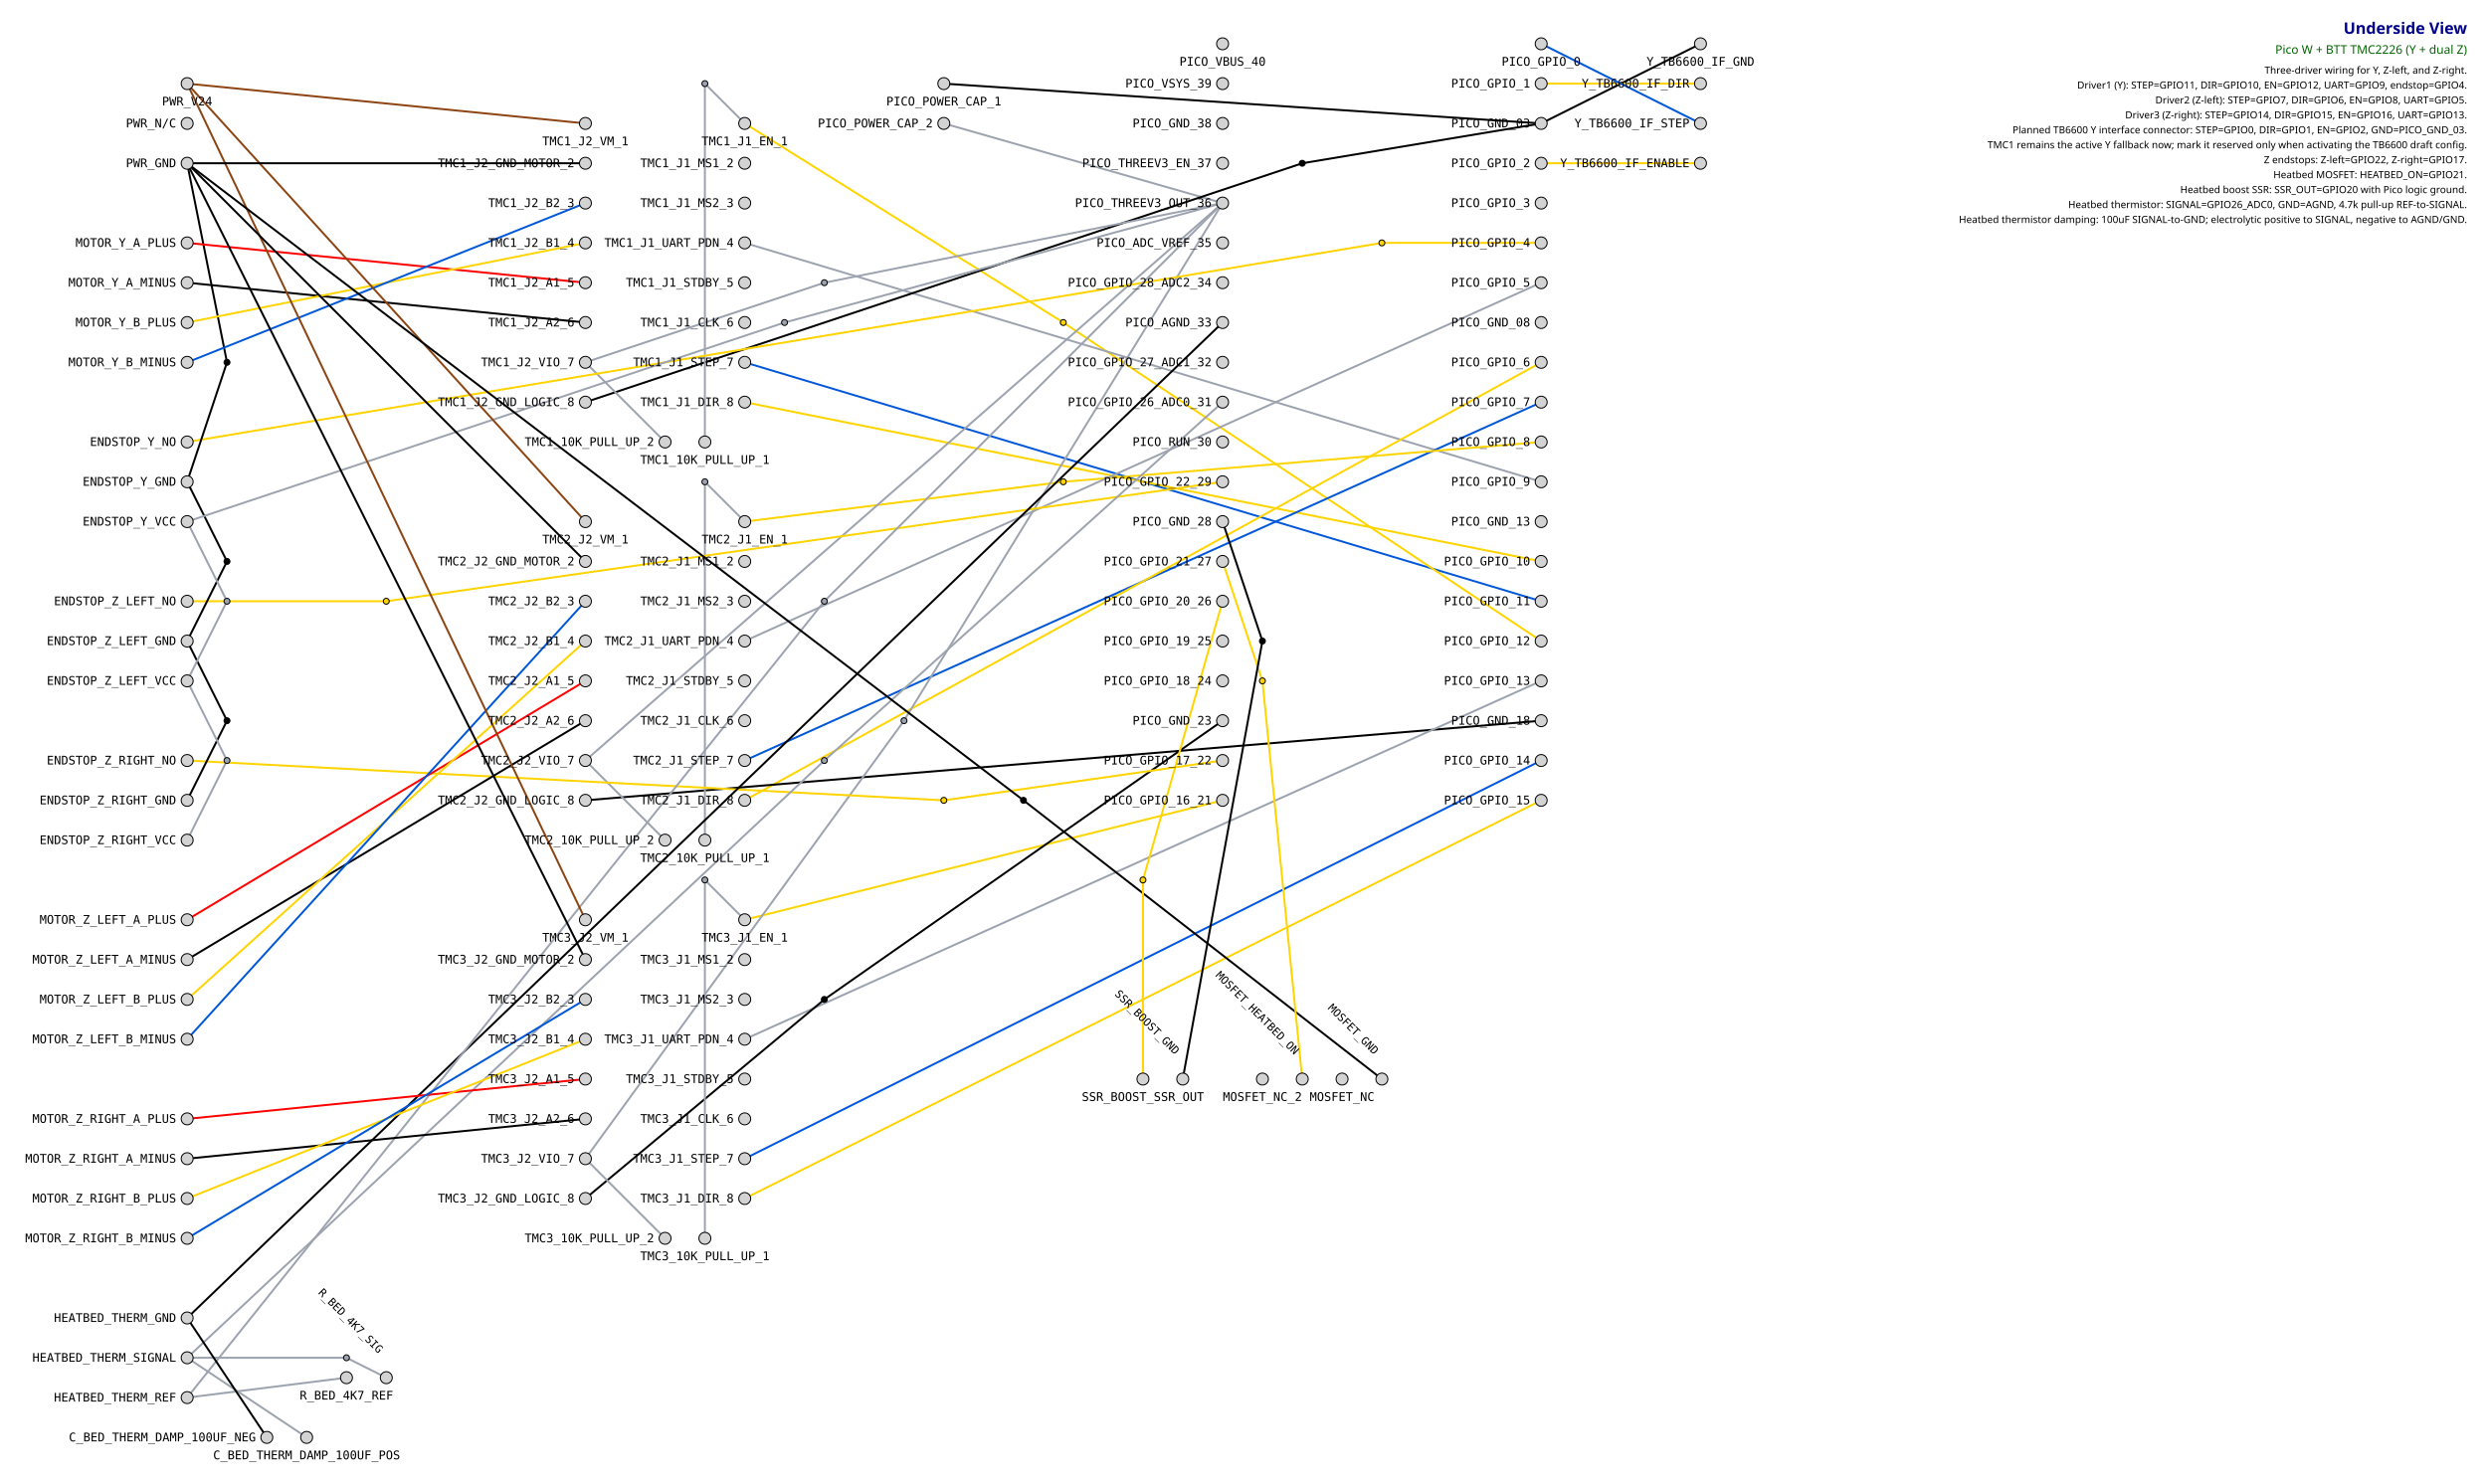
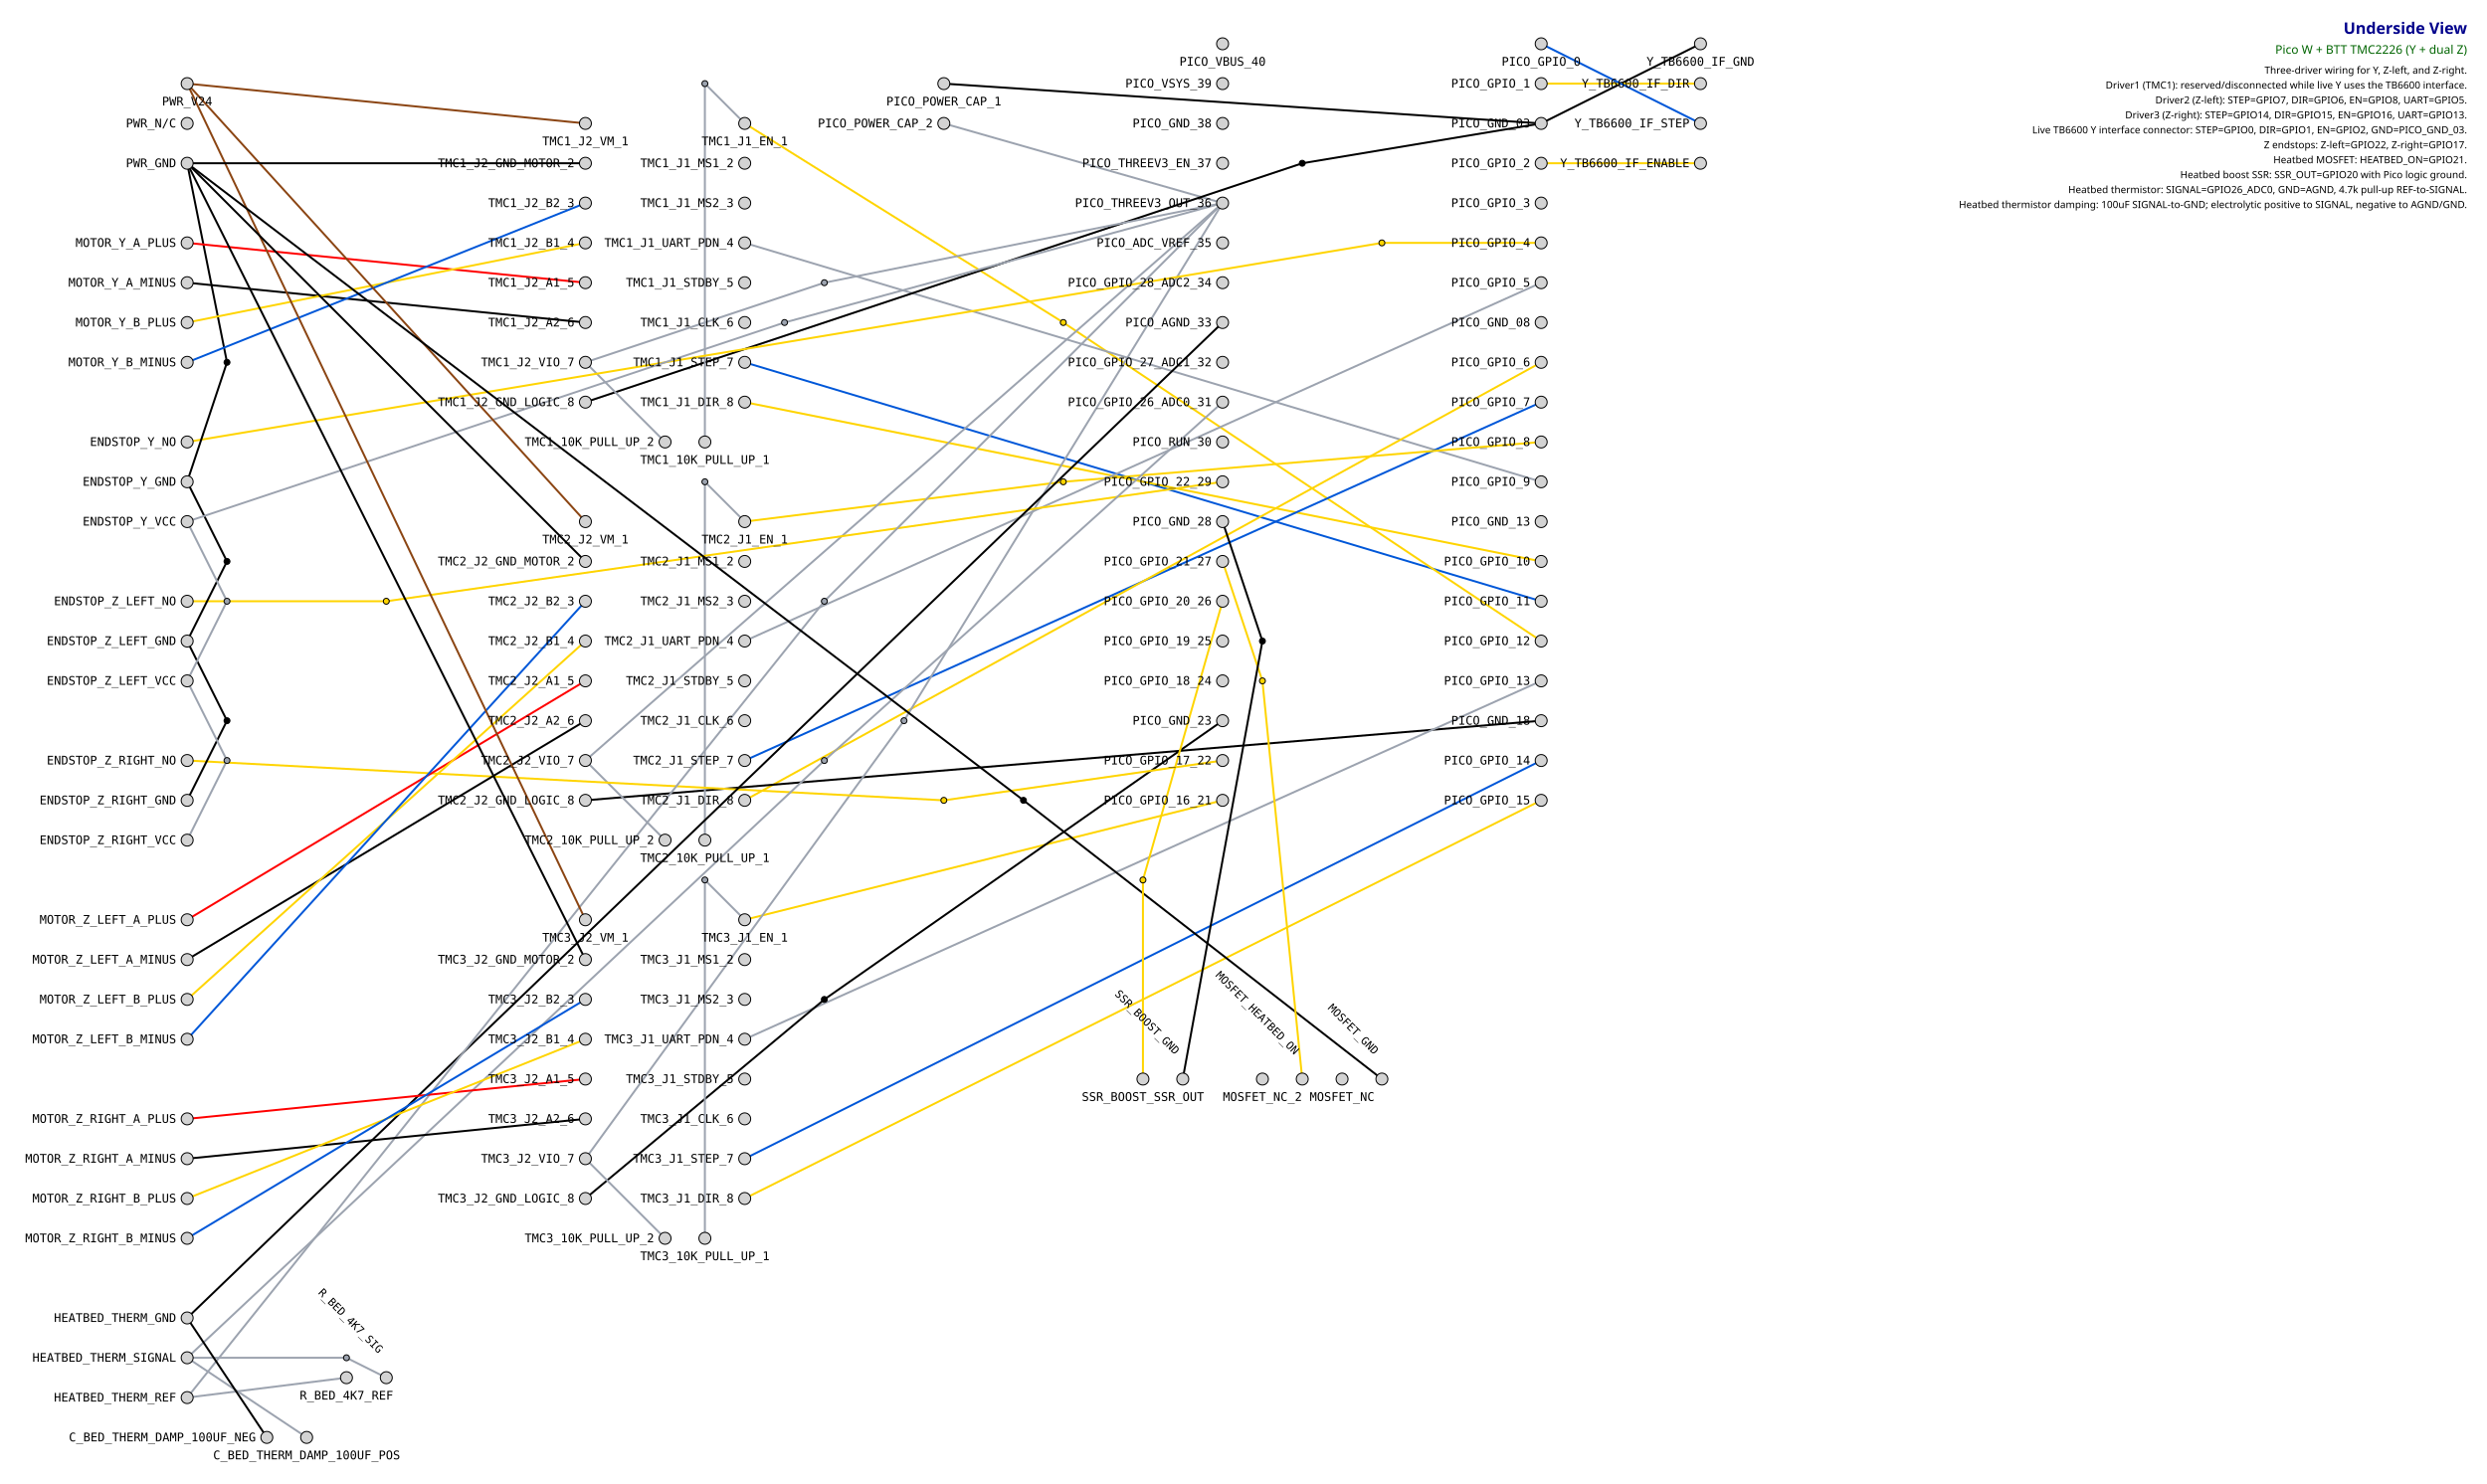
<svg xmlns="http://www.w3.org/2000/svg" viewBox="-128 -4 2498 1490" width="100%" height="100%">
  <line x1="1420" y1="120" x2="820" y2="80" stroke="#000000" stroke-width="2" />
  <line x1="820" y1="120" x2="1100" y2="200" stroke="#9ca3af" stroke-width="2" />
  <line x1="1420" y1="120" x2="1580" y2="40" stroke="#000000" stroke-width="2" />
  <line x1="1420" y1="80" x2="1580" y2="80" stroke="#ffd400" stroke-width="2" />
  <line x1="1420" y1="40" x2="1580" y2="120" stroke="#0057d8" stroke-width="2" />
  <line x1="1420" y1="160" x2="1580" y2="160" stroke="#ffd400" stroke-width="2" />
  <line x1="1420" y1="600" x2="620" y2="360" stroke="#0057d8" stroke-width="2" />
  <line x1="1420" y1="560" x2="620" y2="400" stroke="#ffd400" stroke-width="2" />
  <line x1="1420" y1="640" x2="940" y2="320" stroke="#ffd400" stroke-width="2" />
  <line x1="940" y1="320" x2="620" y2="120" stroke="#ffd400" stroke-width="2" />
  <circle cx="940" cy="320" r="3" fill="#ffd400" stroke="black" stroke-width="1" />
  <line x1="1420" y1="480" x2="620" y2="240" stroke="#9ca3af" stroke-width="2" />
  <line x1="1420" y1="120" x2="1180" y2="160" stroke="#000000" stroke-width="2" />
  <line x1="1180" y1="160" x2="460" y2="400" stroke="#000000" stroke-width="2" />
  <circle cx="1180" cy="160" r="3" fill="#000000" stroke="black" stroke-width="1" />
  <line x1="1100" y1="200" x2="700" y2="280" stroke="#9ca3af" stroke-width="2" />
  <line x1="700" y1="280" x2="460" y2="360" stroke="#9ca3af" stroke-width="2" />
  <circle cx="700" cy="280" r="3" fill="#9ca3af" stroke="black" stroke-width="1" />
  <line x1="460" y1="360" x2="540" y2="440" stroke="#9ca3af" stroke-width="2" />
  <line x1="580" y1="440" x2="580" y2="80" stroke="#9ca3af" stroke-width="2" />
  <line x1="580" y1="80" x2="620" y2="120" stroke="#9ca3af" stroke-width="2" />
  <circle cx="580" cy="80" r="3" fill="#9ca3af" stroke="black" stroke-width="1" />
  <line x1="1420" y1="400" x2="620" y2="760" stroke="#0057d8" stroke-width="2" />
  <line x1="1420" y1="360" x2="620" y2="800" stroke="#ffd400" stroke-width="2" />
  <line x1="1420" y1="440" x2="940" y2="480" stroke="#ffd400" stroke-width="2" />
  <line x1="940" y1="480" x2="620" y2="520" stroke="#ffd400" stroke-width="2" />
  <circle cx="940" cy="480" r="3" fill="#ffd400" stroke="black" stroke-width="1" />
  <line x1="1420" y1="280" x2="620" y2="640" stroke="#9ca3af" stroke-width="2" />
  <line x1="1420" y1="720" x2="460" y2="800" stroke="#000000" stroke-width="2" />
  <line x1="1100" y1="200" x2="460" y2="760" stroke="#9ca3af" stroke-width="2" />
  <line x1="460" y1="760" x2="540" y2="840" stroke="#9ca3af" stroke-width="2" />
  <line x1="580" y1="840" x2="580" y2="480" stroke="#9ca3af" stroke-width="2" />
  <line x1="580" y1="480" x2="620" y2="520" stroke="#9ca3af" stroke-width="2" />
  <circle cx="580" cy="480" r="3" fill="#9ca3af" stroke="black" stroke-width="1" />
  <line x1="1420" y1="760" x2="620" y2="1160" stroke="#0057d8" stroke-width="2" />
  <line x1="1420" y1="800" x2="620" y2="1200" stroke="#ffd400" stroke-width="2" />
  <line x1="1100" y1="800" x2="620" y2="920" stroke="#ffd400" stroke-width="2" />
  <line x1="1420" y1="680" x2="620" y2="1040" stroke="#9ca3af" stroke-width="2" />
  <line x1="1100" y1="720" x2="700" y2="1000" stroke="#000000" stroke-width="2" />
  <line x1="700" y1="1000" x2="460" y2="1200" stroke="#000000" stroke-width="2" />
  <circle cx="700" cy="1000" r="3" fill="#000000" stroke="black" stroke-width="1" />
  <line x1="1100" y1="200" x2="780" y2="720" stroke="#9ca3af" stroke-width="2" />
  <line x1="780" y1="720" x2="460" y2="1160" stroke="#9ca3af" stroke-width="2" />
  <circle cx="780" cy="720" r="3" fill="#9ca3af" stroke="black" stroke-width="1" />
  <line x1="460" y1="1160" x2="540" y2="1240" stroke="#9ca3af" stroke-width="2" />
  <line x1="580" y1="1240" x2="580" y2="880" stroke="#9ca3af" stroke-width="2" />
  <line x1="580" y1="880" x2="620" y2="920" stroke="#9ca3af" stroke-width="2" />
  <circle cx="580" cy="880" r="3" fill="#9ca3af" stroke="black" stroke-width="1" />
  <line x1="1420" y1="240" x2="1260" y2="240" stroke="#ffd400" stroke-width="2" />
  <line x1="1260" y1="240" x2="60" y2="440" stroke="#ffd400" stroke-width="2" />
  <circle cx="1260" cy="240" r="3" fill="#ffd400" stroke="black" stroke-width="1" />
  <line x1="1100" y1="480" x2="260" y2="600" stroke="#ffd400" stroke-width="2" />
  <line x1="260" y1="600" x2="60" y2="600" stroke="#ffd400" stroke-width="2" />
  <circle cx="260" cy="600" r="3" fill="#ffd400" stroke="black" stroke-width="1" />
  <line x1="1100" y1="760" x2="820" y2="800" stroke="#ffd400" stroke-width="2" />
  <line x1="820" y1="800" x2="60" y2="760" stroke="#ffd400" stroke-width="2" />
  <circle cx="820" cy="800" r="3" fill="#ffd400" stroke="black" stroke-width="1" />
  <line x1="60" y1="160" x2="100" y2="360" stroke="#000000" stroke-width="2" />
  <line x1="100" y1="360" x2="60" y2="480" stroke="#000000" stroke-width="2" />
  <circle cx="100" cy="360" r="3" fill="#000000" stroke="black" stroke-width="1" />
  <line x1="60" y1="480" x2="100" y2="560" stroke="#000000" stroke-width="2" />
  <line x1="100" y1="560" x2="60" y2="640" stroke="#000000" stroke-width="2" />
  <circle cx="100" cy="560" r="3" fill="#000000" stroke="black" stroke-width="1" />
  <line x1="60" y1="640" x2="100" y2="720" stroke="#000000" stroke-width="2" />
  <line x1="100" y1="720" x2="60" y2="800" stroke="#000000" stroke-width="2" />
  <circle cx="100" cy="720" r="3" fill="#000000" stroke="black" stroke-width="1" />
  <line x1="60" y1="520" x2="660" y2="320" stroke="#9ca3af" stroke-width="2" />
  <line x1="660" y1="320" x2="1100" y2="200" stroke="#9ca3af" stroke-width="2" />
  <circle cx="660" cy="320" r="3" fill="#9ca3af" stroke="black" stroke-width="1" />
  <line x1="60" y1="680" x2="100" y2="600" stroke="#9ca3af" stroke-width="2" />
  <line x1="100" y1="600" x2="60" y2="520" stroke="#9ca3af" stroke-width="2" />
  <circle cx="100" cy="600" r="3" fill="#9ca3af" stroke="black" stroke-width="1" />
  <line x1="60" y1="840" x2="100" y2="760" stroke="#9ca3af" stroke-width="2" />
  <line x1="100" y1="760" x2="60" y2="680" stroke="#9ca3af" stroke-width="2" />
  <circle cx="100" cy="760" r="3" fill="#9ca3af" stroke="black" stroke-width="1" />
  <line x1="1100" y1="320" x2="60" y2="1320" stroke="#000000" stroke-width="2" />
  <line x1="1100" y1="400" x2="700" y2="760" stroke="#9ca3af" stroke-width="2" />
  <line x1="700" y1="760" x2="60" y2="1360" stroke="#9ca3af" stroke-width="2" />
  <circle cx="700" cy="760" r="3" fill="#9ca3af" stroke="black" stroke-width="1" />
  <line x1="1100" y1="200" x2="700" y2="600" stroke="#9ca3af" stroke-width="2" />
  <line x1="700" y1="600" x2="60" y2="1400" stroke="#9ca3af" stroke-width="2" />
  <circle cx="700" cy="600" r="3" fill="#9ca3af" stroke="black" stroke-width="1" />
  <line x1="60" y1="1400" x2="220" y2="1380" stroke="#9ca3af" stroke-width="2" />
  <line x1="260" y1="1380" x2="220" y2="1360" stroke="#9ca3af" stroke-width="2" />
  <line x1="220" y1="1360" x2="60" y2="1360" stroke="#9ca3af" stroke-width="2" />
  <circle cx="220" cy="1360" r="3" fill="#9ca3af" stroke="black" stroke-width="1" />
  <line x1="180" y1="1440" x2="60" y2="1360" stroke="#9ca3af" stroke-width="2" />
  <line x1="140" y1="1440" x2="60" y2="1320" stroke="#000000" stroke-width="2" />
  <line x1="60" y1="240" x2="460" y2="280" stroke="#ff0000" stroke-width="2" />
  <line x1="60" y1="280" x2="460" y2="320" stroke="#000000" stroke-width="2" />
  <line x1="60" y1="320" x2="460" y2="240" stroke="#ffd400" stroke-width="2" />
  <line x1="60" y1="360" x2="460" y2="200" stroke="#0057d8" stroke-width="2" />
  <line x1="60" y1="920" x2="460" y2="680" stroke="#ff0000" stroke-width="2" />
  <line x1="60" y1="960" x2="460" y2="720" stroke="#000000" stroke-width="2" />
  <line x1="60" y1="1000" x2="460" y2="640" stroke="#ffd400" stroke-width="2" />
  <line x1="60" y1="1040" x2="460" y2="600" stroke="#0057d8" stroke-width="2" />
  <line x1="60" y1="1120" x2="460" y2="1080" stroke="#ff0000" stroke-width="2" />
  <line x1="60" y1="1160" x2="460" y2="1120" stroke="#000000" stroke-width="2" />
  <line x1="60" y1="1200" x2="460" y2="1040" stroke="#ffd400" stroke-width="2" />
  <line x1="60" y1="1240" x2="460" y2="1000" stroke="#0057d8" stroke-width="2" />
  <line x1="60" y1="80" x2="460" y2="120" stroke="#8b4513" stroke-width="2" />
  <line x1="60" y1="80" x2="460" y2="520" stroke="#8b4513" stroke-width="2" />
  <line x1="60" y1="80" x2="460" y2="920" stroke="#8b4513" stroke-width="2" />
  <line x1="60" y1="160" x2="460" y2="160" stroke="#000000" stroke-width="2" />
  <line x1="60" y1="160" x2="460" y2="560" stroke="#000000" stroke-width="2" />
  <line x1="60" y1="160" x2="460" y2="960" stroke="#000000" stroke-width="2" />
  <line x1="60" y1="160" x2="900" y2="800" stroke="#000000" stroke-width="2" />
  <line x1="900" y1="800" x2="1260" y2="1080" stroke="#000000" stroke-width="2" />
  <circle cx="900" cy="800" r="3" fill="#000000" stroke="black" stroke-width="1" />
  <line x1="1100" y1="560" x2="1140" y2="680" stroke="#ffd400" stroke-width="2" />
  <line x1="1140" y1="680" x2="1180" y2="1080" stroke="#ffd400" stroke-width="2" />
  <circle cx="1140" cy="680" r="3" fill="#ffd400" stroke="black" stroke-width="1" />
  <line x1="1100" y1="520" x2="1140" y2="640" stroke="#000000" stroke-width="2" />
  <line x1="1140" y1="640" x2="1060" y2="1080" stroke="#000000" stroke-width="2" />
  <circle cx="1140" cy="640" r="3" fill="#000000" stroke="black" stroke-width="1" />
  <line x1="1100" y1="600" x2="1020" y2="880" stroke="#ffd400" stroke-width="2" />
  <line x1="1020" y1="880" x2="1020" y2="1080" stroke="#ffd400" stroke-width="2" />
  <circle cx="1020" cy="880" r="3" fill="#ffd400" stroke="black" stroke-width="1" />
  <circle cx="1420" cy="40" r="6" fill="lightgray" stroke="black" />
  <text x="1420" y="62" font-size="12px" font-family="monospace" text-anchor="middle">PICO_GPIO_0</text>
  <circle cx="1420" cy="80" r="6" fill="lightgray" stroke="black" />
  <text x="1409" y="84" font-size="12px" font-family="monospace" text-anchor="end">PICO_GPIO_1</text>
  <circle cx="1420" cy="120" r="6" fill="lightgray" stroke="black" />
  <text x="1409" y="124" font-size="12px" font-family="monospace" text-anchor="end">PICO_GND_03</text>
  <circle cx="1420" cy="160" r="6" fill="lightgray" stroke="black" />
  <text x="1409" y="164" font-size="12px" font-family="monospace" text-anchor="end">PICO_GPIO_2</text>
  <circle cx="1420" cy="200" r="6" fill="lightgray" stroke="black" />
  <text x="1409" y="204" font-size="12px" font-family="monospace" text-anchor="end">PICO_GPIO_3</text>
  <circle cx="1420" cy="240" r="6" fill="lightgray" stroke="black" />
  <text x="1409" y="244" font-size="12px" font-family="monospace" text-anchor="end">PICO_GPIO_4</text>
  <circle cx="1420" cy="280" r="6" fill="lightgray" stroke="black" />
  <text x="1409" y="284" font-size="12px" font-family="monospace" text-anchor="end">PICO_GPIO_5</text>
  <circle cx="1420" cy="320" r="6" fill="lightgray" stroke="black" />
  <text x="1409" y="324" font-size="12px" font-family="monospace" text-anchor="end">PICO_GND_08</text>
  <circle cx="1420" cy="360" r="6" fill="lightgray" stroke="black" />
  <text x="1409" y="364" font-size="12px" font-family="monospace" text-anchor="end">PICO_GPIO_6</text>
  <circle cx="1420" cy="400" r="6" fill="lightgray" stroke="black" />
  <text x="1409" y="404" font-size="12px" font-family="monospace" text-anchor="end">PICO_GPIO_7</text>
  <circle cx="1420" cy="440" r="6" fill="lightgray" stroke="black" />
  <text x="1409" y="444" font-size="12px" font-family="monospace" text-anchor="end">PICO_GPIO_8</text>
  <circle cx="1420" cy="480" r="6" fill="lightgray" stroke="black" />
  <text x="1409" y="484" font-size="12px" font-family="monospace" text-anchor="end">PICO_GPIO_9</text>
  <circle cx="1420" cy="520" r="6" fill="lightgray" stroke="black" />
  <text x="1409" y="524" font-size="12px" font-family="monospace" text-anchor="end">PICO_GND_13</text>
  <circle cx="1420" cy="560" r="6" fill="lightgray" stroke="black" />
  <text x="1409" y="564" font-size="12px" font-family="monospace" text-anchor="end">PICO_GPIO_10</text>
  <circle cx="1420" cy="600" r="6" fill="lightgray" stroke="black" />
  <text x="1409" y="604" font-size="12px" font-family="monospace" text-anchor="end">PICO_GPIO_11</text>
  <circle cx="1420" cy="640" r="6" fill="lightgray" stroke="black" />
  <text x="1409" y="644" font-size="12px" font-family="monospace" text-anchor="end">PICO_GPIO_12</text>
  <circle cx="1420" cy="680" r="6" fill="lightgray" stroke="black" />
  <text x="1409" y="684" font-size="12px" font-family="monospace" text-anchor="end">PICO_GPIO_13</text>
  <circle cx="1420" cy="720" r="6" fill="lightgray" stroke="black" />
  <text x="1409" y="724" font-size="12px" font-family="monospace" text-anchor="end">PICO_GND_18</text>
  <circle cx="1420" cy="760" r="6" fill="lightgray" stroke="black" />
  <text x="1409" y="764" font-size="12px" font-family="monospace" text-anchor="end">PICO_GPIO_14</text>
  <circle cx="1420" cy="800" r="6" fill="lightgray" stroke="black" />
  <text x="1409" y="804" font-size="12px" font-family="monospace" text-anchor="end">PICO_GPIO_15</text>
  <circle cx="1100" cy="40" r="6" fill="lightgray" stroke="black" />
  <text x="1100" y="62" font-size="12px" font-family="monospace" text-anchor="middle">PICO_VBUS_40</text>
  <circle cx="1100" cy="80" r="6" fill="lightgray" stroke="black" />
  <text x="1089" y="84" font-size="12px" font-family="monospace" text-anchor="end">PICO_VSYS_39</text>
  <circle cx="1100" cy="120" r="6" fill="lightgray" stroke="black" />
  <text x="1089" y="124" font-size="12px" font-family="monospace" text-anchor="end">PICO_GND_38</text>
  <circle cx="1100" cy="160" r="6" fill="lightgray" stroke="black" />
  <text x="1089" y="164" font-size="12px" font-family="monospace" text-anchor="end">PICO_THREEV3_EN_37</text>
  <circle cx="1100" cy="200" r="6" fill="lightgray" stroke="black" />
  <text x="1089" y="204" font-size="12px" font-family="monospace" text-anchor="end">PICO_THREEV3_OUT_36</text>
  <circle cx="1100" cy="240" r="6" fill="lightgray" stroke="black" />
  <text x="1089" y="244" font-size="12px" font-family="monospace" text-anchor="end">PICO_ADC_VREF_35</text>
  <circle cx="1100" cy="280" r="6" fill="lightgray" stroke="black" />
  <text x="1089" y="284" font-size="12px" font-family="monospace" text-anchor="end">PICO_GPIO_28_ADC2_34</text>
  <circle cx="1100" cy="320" r="6" fill="lightgray" stroke="black" />
  <text x="1089" y="324" font-size="12px" font-family="monospace" text-anchor="end">PICO_AGND_33</text>
  <circle cx="1100" cy="360" r="6" fill="lightgray" stroke="black" />
  <text x="1089" y="364" font-size="12px" font-family="monospace" text-anchor="end">PICO_GPIO_27_ADC1_32</text>
  <circle cx="1100" cy="400" r="6" fill="lightgray" stroke="black" />
  <text x="1089" y="404" font-size="12px" font-family="monospace" text-anchor="end">PICO_GPIO_26_ADC0_31</text>
  <circle cx="1100" cy="440" r="6" fill="lightgray" stroke="black" />
  <text x="1089" y="444" font-size="12px" font-family="monospace" text-anchor="end">PICO_RUN_30</text>
  <circle cx="1100" cy="480" r="6" fill="lightgray" stroke="black" />
  <text x="1089" y="484" font-size="12px" font-family="monospace" text-anchor="end">PICO_GPIO_22_29</text>
  <circle cx="1100" cy="520" r="6" fill="lightgray" stroke="black" />
  <text x="1089" y="524" font-size="12px" font-family="monospace" text-anchor="end">PICO_GND_28</text>
  <circle cx="1100" cy="560" r="6" fill="lightgray" stroke="black" />
  <text x="1089" y="564" font-size="12px" font-family="monospace" text-anchor="end">PICO_GPIO_21_27</text>
  <circle cx="1100" cy="600" r="6" fill="lightgray" stroke="black" />
  <text x="1089" y="604" font-size="12px" font-family="monospace" text-anchor="end">PICO_GPIO_20_26</text>
  <circle cx="1100" cy="640" r="6" fill="lightgray" stroke="black" />
  <text x="1089" y="644" font-size="12px" font-family="monospace" text-anchor="end">PICO_GPIO_19_25</text>
  <circle cx="1100" cy="680" r="6" fill="lightgray" stroke="black" />
  <text x="1089" y="684" font-size="12px" font-family="monospace" text-anchor="end">PICO_GPIO_18_24</text>
  <circle cx="1100" cy="720" r="6" fill="lightgray" stroke="black" />
  <text x="1089" y="724" font-size="12px" font-family="monospace" text-anchor="end">PICO_GND_23</text>
  <circle cx="1100" cy="760" r="6" fill="lightgray" stroke="black" />
  <text x="1089" y="764" font-size="12px" font-family="monospace" text-anchor="end">PICO_GPIO_17_22</text>
  <circle cx="1100" cy="800" r="6" fill="lightgray" stroke="black" />
  <text x="1089" y="804" font-size="12px" font-family="monospace" text-anchor="end">PICO_GPIO_16_21</text>
  <circle cx="620" cy="120" r="6" fill="lightgray" stroke="black" />
  <text x="620" y="142" font-size="12px" font-family="monospace" text-anchor="middle">TMC1_J1_EN_1</text>
  <circle cx="620" cy="160" r="6" fill="lightgray" stroke="black" />
  <text x="609" y="164" font-size="12px" font-family="monospace" text-anchor="end">TMC1_J1_MS1_2</text>
  <circle cx="620" cy="200" r="6" fill="lightgray" stroke="black" />
  <text x="609" y="204" font-size="12px" font-family="monospace" text-anchor="end">TMC1_J1_MS2_3</text>
  <circle cx="620" cy="240" r="6" fill="lightgray" stroke="black" />
  <text x="609" y="244" font-size="12px" font-family="monospace" text-anchor="end">TMC1_J1_UART_PDN_4</text>
  <circle cx="620" cy="280" r="6" fill="lightgray" stroke="black" />
  <text x="609" y="284" font-size="12px" font-family="monospace" text-anchor="end">TMC1_J1_STDBY_5</text>
  <circle cx="620" cy="320" r="6" fill="lightgray" stroke="black" />
  <text x="609" y="324" font-size="12px" font-family="monospace" text-anchor="end">TMC1_J1_CLK_6</text>
  <circle cx="620" cy="360" r="6" fill="lightgray" stroke="black" />
  <text x="609" y="364" font-size="12px" font-family="monospace" text-anchor="end">TMC1_J1_STEP_7</text>
  <circle cx="620" cy="400" r="6" fill="lightgray" stroke="black" />
  <text x="609" y="404" font-size="12px" font-family="monospace" text-anchor="end">TMC1_J1_DIR_8</text>
  <circle cx="460" cy="120" r="6" fill="lightgray" stroke="black" />
  <text x="460" y="142" font-size="12px" font-family="monospace" text-anchor="middle">TMC1_J2_VM_1</text>
  <circle cx="460" cy="160" r="6" fill="lightgray" stroke="black" />
  <text x="449" y="164" font-size="12px" font-family="monospace" text-anchor="end">TMC1_J2_GND_MOTOR_2</text>
  <circle cx="460" cy="200" r="6" fill="lightgray" stroke="black" />
  <text x="449" y="204" font-size="12px" font-family="monospace" text-anchor="end">TMC1_J2_B2_3</text>
  <circle cx="460" cy="240" r="6" fill="lightgray" stroke="black" />
  <text x="449" y="244" font-size="12px" font-family="monospace" text-anchor="end">TMC1_J2_B1_4</text>
  <circle cx="460" cy="280" r="6" fill="lightgray" stroke="black" />
  <text x="449" y="284" font-size="12px" font-family="monospace" text-anchor="end">TMC1_J2_A1_5</text>
  <circle cx="460" cy="320" r="6" fill="lightgray" stroke="black" />
  <text x="449" y="324" font-size="12px" font-family="monospace" text-anchor="end">TMC1_J2_A2_6</text>
  <circle cx="460" cy="360" r="6" fill="lightgray" stroke="black" />
  <text x="449" y="364" font-size="12px" font-family="monospace" text-anchor="end">TMC1_J2_VIO_7</text>
  <circle cx="460" cy="400" r="6" fill="lightgray" stroke="black" />
  <text x="449" y="404" font-size="12px" font-family="monospace" text-anchor="end">TMC1_J2_GND_LOGIC_8</text>
  <circle cx="620" cy="520" r="6" fill="lightgray" stroke="black" />
  <text x="620" y="542" font-size="12px" font-family="monospace" text-anchor="middle">TMC2_J1_EN_1</text>
  <circle cx="620" cy="560" r="6" fill="lightgray" stroke="black" />
  <text x="609" y="564" font-size="12px" font-family="monospace" text-anchor="end">TMC2_J1_MS1_2</text>
  <circle cx="620" cy="600" r="6" fill="lightgray" stroke="black" />
  <text x="609" y="604" font-size="12px" font-family="monospace" text-anchor="end">TMC2_J1_MS2_3</text>
  <circle cx="620" cy="640" r="6" fill="lightgray" stroke="black" />
  <text x="609" y="644" font-size="12px" font-family="monospace" text-anchor="end">TMC2_J1_UART_PDN_4</text>
  <circle cx="620" cy="680" r="6" fill="lightgray" stroke="black" />
  <text x="609" y="684" font-size="12px" font-family="monospace" text-anchor="end">TMC2_J1_STDBY_5</text>
  <circle cx="620" cy="720" r="6" fill="lightgray" stroke="black" />
  <text x="609" y="724" font-size="12px" font-family="monospace" text-anchor="end">TMC2_J1_CLK_6</text>
  <circle cx="620" cy="760" r="6" fill="lightgray" stroke="black" />
  <text x="609" y="764" font-size="12px" font-family="monospace" text-anchor="end">TMC2_J1_STEP_7</text>
  <circle cx="620" cy="800" r="6" fill="lightgray" stroke="black" />
  <text x="609" y="804" font-size="12px" font-family="monospace" text-anchor="end">TMC2_J1_DIR_8</text>
  <circle cx="460" cy="520" r="6" fill="lightgray" stroke="black" />
  <text x="460" y="542" font-size="12px" font-family="monospace" text-anchor="middle">TMC2_J2_VM_1</text>
  <circle cx="460" cy="560" r="6" fill="lightgray" stroke="black" />
  <text x="449" y="564" font-size="12px" font-family="monospace" text-anchor="end">TMC2_J2_GND_MOTOR_2</text>
  <circle cx="460" cy="600" r="6" fill="lightgray" stroke="black" />
  <text x="449" y="604" font-size="12px" font-family="monospace" text-anchor="end">TMC2_J2_B2_3</text>
  <circle cx="460" cy="640" r="6" fill="lightgray" stroke="black" />
  <text x="449" y="644" font-size="12px" font-family="monospace" text-anchor="end">TMC2_J2_B1_4</text>
  <circle cx="460" cy="680" r="6" fill="lightgray" stroke="black" />
  <text x="449" y="684" font-size="12px" font-family="monospace" text-anchor="end">TMC2_J2_A1_5</text>
  <circle cx="460" cy="720" r="6" fill="lightgray" stroke="black" />
  <text x="449" y="724" font-size="12px" font-family="monospace" text-anchor="end">TMC2_J2_A2_6</text>
  <circle cx="460" cy="760" r="6" fill="lightgray" stroke="black" />
  <text x="449" y="764" font-size="12px" font-family="monospace" text-anchor="end">TMC2_J2_VIO_7</text>
  <circle cx="460" cy="800" r="6" fill="lightgray" stroke="black" />
  <text x="449" y="804" font-size="12px" font-family="monospace" text-anchor="end">TMC2_J2_GND_LOGIC_8</text>
  <circle cx="620" cy="920" r="6" fill="lightgray" stroke="black" />
  <text x="620" y="942" font-size="12px" font-family="monospace" text-anchor="middle">TMC3_J1_EN_1</text>
  <circle cx="620" cy="960" r="6" fill="lightgray" stroke="black" />
  <text x="609" y="964" font-size="12px" font-family="monospace" text-anchor="end">TMC3_J1_MS1_2</text>
  <circle cx="620" cy="1000" r="6" fill="lightgray" stroke="black" />
  <text x="609" y="1004" font-size="12px" font-family="monospace" text-anchor="end">TMC3_J1_MS2_3</text>
  <circle cx="620" cy="1040" r="6" fill="lightgray" stroke="black" />
  <text x="609" y="1044" font-size="12px" font-family="monospace" text-anchor="end">TMC3_J1_UART_PDN_4</text>
  <circle cx="620" cy="1080" r="6" fill="lightgray" stroke="black" />
  <text x="609" y="1084" font-size="12px" font-family="monospace" text-anchor="end">TMC3_J1_STDBY_5</text>
  <circle cx="620" cy="1120" r="6" fill="lightgray" stroke="black" />
  <text x="609" y="1124" font-size="12px" font-family="monospace" text-anchor="end">TMC3_J1_CLK_6</text>
  <circle cx="620" cy="1160" r="6" fill="lightgray" stroke="black" />
  <text x="609" y="1164" font-size="12px" font-family="monospace" text-anchor="end">TMC3_J1_STEP_7</text>
  <circle cx="620" cy="1200" r="6" fill="lightgray" stroke="black" />
  <text x="609" y="1204" font-size="12px" font-family="monospace" text-anchor="end">TMC3_J1_DIR_8</text>
  <circle cx="460" cy="920" r="6" fill="lightgray" stroke="black" />
  <text x="460" y="942" font-size="12px" font-family="monospace" text-anchor="middle">TMC3_J2_VM_1</text>
  <circle cx="460" cy="960" r="6" fill="lightgray" stroke="black" />
  <text x="449" y="964" font-size="12px" font-family="monospace" text-anchor="end">TMC3_J2_GND_MOTOR_2</text>
  <circle cx="460" cy="1000" r="6" fill="lightgray" stroke="black" />
  <text x="449" y="1004" font-size="12px" font-family="monospace" text-anchor="end">TMC3_J2_B2_3</text>
  <circle cx="460" cy="1040" r="6" fill="lightgray" stroke="black" />
  <text x="449" y="1044" font-size="12px" font-family="monospace" text-anchor="end">TMC3_J2_B1_4</text>
  <circle cx="460" cy="1080" r="6" fill="lightgray" stroke="black" />
  <text x="449" y="1084" font-size="12px" font-family="monospace" text-anchor="end">TMC3_J2_A1_5</text>
  <circle cx="460" cy="1120" r="6" fill="lightgray" stroke="black" />
  <text x="449" y="1124" font-size="12px" font-family="monospace" text-anchor="end">TMC3_J2_A2_6</text>
  <circle cx="460" cy="1160" r="6" fill="lightgray" stroke="black" />
  <text x="449" y="1164" font-size="12px" font-family="monospace" text-anchor="end">TMC3_J2_VIO_7</text>
  <circle cx="460" cy="1200" r="6" fill="lightgray" stroke="black" />
  <text x="449" y="1204" font-size="12px" font-family="monospace" text-anchor="end">TMC3_J2_GND_LOGIC_8</text>
  <circle cx="580" cy="440" r="6" fill="lightgray" stroke="black" />
  <text x="580" y="462" font-size="12px" font-family="monospace" text-anchor="middle">TMC1_10K_PULL_UP_1</text>
  <circle cx="540" cy="440" r="6" fill="lightgray" stroke="black" />
  <text x="529" y="444" font-size="12px" font-family="monospace" text-anchor="end">TMC1_10K_PULL_UP_2</text>
  <circle cx="580" cy="840" r="6" fill="lightgray" stroke="black" />
  <text x="580" y="862" font-size="12px" font-family="monospace" text-anchor="middle">TMC2_10K_PULL_UP_1</text>
  <circle cx="540" cy="840" r="6" fill="lightgray" stroke="black" />
  <text x="529" y="844" font-size="12px" font-family="monospace" text-anchor="end">TMC2_10K_PULL_UP_2</text>
  <circle cx="580" cy="1240" r="6" fill="lightgray" stroke="black" />
  <text x="580" y="1262" font-size="12px" font-family="monospace" text-anchor="middle">TMC3_10K_PULL_UP_1</text>
  <circle cx="540" cy="1240" r="6" fill="lightgray" stroke="black" />
  <text x="529" y="1244" font-size="12px" font-family="monospace" text-anchor="end">TMC3_10K_PULL_UP_2</text>
  <circle cx="820" cy="80" r="6" fill="lightgray" stroke="black" />
  <text x="820" y="102" font-size="12px" font-family="monospace" text-anchor="middle">PICO_POWER_CAP_1</text>
  <circle cx="820" cy="120" r="6" fill="lightgray" stroke="black" />
  <text x="809" y="124" font-size="12px" font-family="monospace" text-anchor="end">PICO_POWER_CAP_2</text>
  <circle cx="60" cy="1320" r="6" fill="lightgray" stroke="black" />
  <text x="49" y="1324" font-size="12px" font-family="monospace" text-anchor="end">HEATBED_THERM_GND</text>
  <circle cx="60" cy="1360" r="6" fill="lightgray" stroke="black" />
  <text x="49" y="1364" font-size="12px" font-family="monospace" text-anchor="end">HEATBED_THERM_SIGNAL</text>
  <circle cx="60" cy="1400" r="6" fill="lightgray" stroke="black" />
  <text x="49" y="1404" font-size="12px" font-family="monospace" text-anchor="end">HEATBED_THERM_REF</text>
  <circle cx="260" cy="1380" r="6" fill="lightgray" stroke="black" />
  <text x="252" y="1356" font-size="11px" font-family="monospace" text-anchor="end" transform="rotate(45,252,1356)">R_BED_4K7_SIG</text>
  <circle cx="220" cy="1380" r="6" fill="lightgray" stroke="black" />
  <text x="220" y="1402" font-size="12px" font-family="monospace" text-anchor="middle">R_BED_4K7_REF</text>
  <circle cx="180" cy="1440" r="6" fill="lightgray" stroke="black" />
  <text x="180" y="1462" font-size="12px" font-family="monospace" text-anchor="middle">C_BED_THERM_DAMP_100UF_POS</text>
  <circle cx="140" cy="1440" r="6" fill="lightgray" stroke="black" />
  <text x="129" y="1444" font-size="12px" font-family="monospace" text-anchor="end">C_BED_THERM_DAMP_100UF_NEG</text>
  <circle cx="60" cy="440" r="6" fill="lightgray" stroke="black" />
  <text x="49" y="444" font-size="12px" font-family="monospace" text-anchor="end">ENDSTOP_Y_NO</text>
  <circle cx="60" cy="480" r="6" fill="lightgray" stroke="black" />
  <text x="49" y="484" font-size="12px" font-family="monospace" text-anchor="end">ENDSTOP_Y_GND</text>
  <circle cx="60" cy="520" r="6" fill="lightgray" stroke="black" />
  <text x="49" y="524" font-size="12px" font-family="monospace" text-anchor="end">ENDSTOP_Y_VCC</text>
  <circle cx="60" cy="240" r="6" fill="lightgray" stroke="black" />
  <text x="49" y="244" font-size="12px" font-family="monospace" text-anchor="end">MOTOR_Y_A_PLUS</text>
  <circle cx="60" cy="280" r="6" fill="lightgray" stroke="black" />
  <text x="49" y="284" font-size="12px" font-family="monospace" text-anchor="end">MOTOR_Y_A_MINUS</text>
  <circle cx="60" cy="320" r="6" fill="lightgray" stroke="black" />
  <text x="49" y="324" font-size="12px" font-family="monospace" text-anchor="end">MOTOR_Y_B_PLUS</text>
  <circle cx="60" cy="360" r="6" fill="lightgray" stroke="black" />
  <text x="49" y="364" font-size="12px" font-family="monospace" text-anchor="end">MOTOR_Y_B_MINUS</text>
  <circle cx="1580" cy="40" r="6" fill="lightgray" stroke="black" />
  <text x="1580" y="62" font-size="12px" font-family="monospace" text-anchor="middle">Y_TB6600_IF_GND</text>
  <circle cx="1580" cy="80" r="6" fill="lightgray" stroke="black" />
  <text x="1569" y="84" font-size="12px" font-family="monospace" text-anchor="end">Y_TB6600_IF_DIR</text>
  <circle cx="1580" cy="120" r="6" fill="lightgray" stroke="black" />
  <text x="1569" y="124" font-size="12px" font-family="monospace" text-anchor="end">Y_TB6600_IF_STEP</text>
  <circle cx="1580" cy="160" r="6" fill="lightgray" stroke="black" />
  <text x="1569" y="164" font-size="12px" font-family="monospace" text-anchor="end">Y_TB6600_IF_ENABLE</text>
  <circle cx="60" cy="600" r="6" fill="lightgray" stroke="black" />
  <text x="49" y="604" font-size="12px" font-family="monospace" text-anchor="end">ENDSTOP_Z_LEFT_NO</text>
  <circle cx="60" cy="640" r="6" fill="lightgray" stroke="black" />
  <text x="49" y="644" font-size="12px" font-family="monospace" text-anchor="end">ENDSTOP_Z_LEFT_GND</text>
  <circle cx="60" cy="680" r="6" fill="lightgray" stroke="black" />
  <text x="49" y="684" font-size="12px" font-family="monospace" text-anchor="end">ENDSTOP_Z_LEFT_VCC</text>
  <circle cx="60" cy="760" r="6" fill="lightgray" stroke="black" />
  <text x="49" y="764" font-size="12px" font-family="monospace" text-anchor="end">ENDSTOP_Z_RIGHT_NO</text>
  <circle cx="60" cy="800" r="6" fill="lightgray" stroke="black" />
  <text x="49" y="804" font-size="12px" font-family="monospace" text-anchor="end">ENDSTOP_Z_RIGHT_GND</text>
  <circle cx="60" cy="840" r="6" fill="lightgray" stroke="black" />
  <text x="49" y="844" font-size="12px" font-family="monospace" text-anchor="end">ENDSTOP_Z_RIGHT_VCC</text>
  <circle cx="60" cy="920" r="6" fill="lightgray" stroke="black" />
  <text x="49" y="924" font-size="12px" font-family="monospace" text-anchor="end">MOTOR_Z_LEFT_A_PLUS</text>
  <circle cx="60" cy="960" r="6" fill="lightgray" stroke="black" />
  <text x="49" y="964" font-size="12px" font-family="monospace" text-anchor="end">MOTOR_Z_LEFT_A_MINUS</text>
  <circle cx="60" cy="1000" r="6" fill="lightgray" stroke="black" />
  <text x="49" y="1004" font-size="12px" font-family="monospace" text-anchor="end">MOTOR_Z_LEFT_B_PLUS</text>
  <circle cx="60" cy="1040" r="6" fill="lightgray" stroke="black" />
  <text x="49" y="1044" font-size="12px" font-family="monospace" text-anchor="end">MOTOR_Z_LEFT_B_MINUS</text>
  <circle cx="60" cy="1120" r="6" fill="lightgray" stroke="black" />
  <text x="49" y="1124" font-size="12px" font-family="monospace" text-anchor="end">MOTOR_Z_RIGHT_A_PLUS</text>
  <circle cx="60" cy="1160" r="6" fill="lightgray" stroke="black" />
  <text x="49" y="1164" font-size="12px" font-family="monospace" text-anchor="end">MOTOR_Z_RIGHT_A_MINUS</text>
  <circle cx="60" cy="1200" r="6" fill="lightgray" stroke="black" />
  <text x="49" y="1204" font-size="12px" font-family="monospace" text-anchor="end">MOTOR_Z_RIGHT_B_PLUS</text>
  <circle cx="60" cy="1240" r="6" fill="lightgray" stroke="black" />
  <text x="49" y="1244" font-size="12px" font-family="monospace" text-anchor="end">MOTOR_Z_RIGHT_B_MINUS</text>
  <circle cx="60" cy="80" r="6" fill="lightgray" stroke="black" />
  <text x="60" y="102" font-size="12px" font-family="monospace" text-anchor="middle">PWR_V24</text>
  <circle cx="60" cy="120" r="6" fill="lightgray" stroke="black" />
  <text x="49" y="124" font-size="12px" font-family="monospace" text-anchor="end">PWR_N/C</text>
  <circle cx="60" cy="160" r="6" fill="lightgray" stroke="black" />
  <text x="49" y="164" font-size="12px" font-family="monospace" text-anchor="end">PWR_GND</text>
  <circle cx="1260" cy="1080" r="6" fill="lightgray" stroke="black" />
  <text x="1252" y="1056" font-size="11px" font-family="monospace" text-anchor="end" transform="rotate(45,1252,1056)">MOSFET_GND</text>
  <circle cx="1220" cy="1080" r="6" fill="lightgray" stroke="black" />
  <text x="1220" y="1102" font-size="12px" font-family="monospace" text-anchor="middle">MOSFET_NC</text>
  <circle cx="1180" cy="1080" r="6" fill="lightgray" stroke="black" />
  <text x="1172" y="1056" font-size="11px" font-family="monospace" text-anchor="end" transform="rotate(45,1172,1056)">MOSFET_HEATBED_ON</text>
  <circle cx="1140" cy="1080" r="6" fill="lightgray" stroke="black" />
  <text x="1140" y="1102" font-size="12px" font-family="monospace" text-anchor="middle">MOSFET_NC_2</text>
  <circle cx="1060" cy="1080" r="6" fill="lightgray" stroke="black" />
  <text x="1052" y="1056" font-size="11px" font-family="monospace" text-anchor="end" transform="rotate(45,1052,1056)">SSR_BOOST_GND</text>
  <circle cx="1020" cy="1080" r="6" fill="lightgray" stroke="black" />
  <text x="1020" y="1102" font-size="12px" font-family="monospace" text-anchor="middle">SSR_BOOST_SSR_OUT</text>
  <text x="2350" y="30" font-size="16px" font-family="sans-serif" font-weight="bold" text-anchor="end" fill="darkblue">Underside View</text>
  <text x="2350" y="50" font-size="12px" font-family="sans-serif" text-anchor="end" fill="darkgreen">Pico W + BTT TMC2226 (Y + dual Z)</text>
  <text x="2350" y="70" font-size="10px" font-family="sans-serif" text-anchor="end" fill="black">Three-driver wiring for Y, Z-left, and Z-right.</text>
-   <text x="2350" y="85" font-size="10px" font-family="sans-serif" text-anchor="end" fill="black">Driver1 (Y): STEP=GPIO11, DIR=GPIO10, EN=GPIO12, UART=GPIO9, endstop=GPIO4.</text>
+   <text x="2350" y="85" font-size="10px" font-family="sans-serif" text-anchor="end" fill="black">Driver1 (TMC1): reserved/disconnected while live Y uses the TB6600 interface.</text>
  <text x="2350" y="100" font-size="10px" font-family="sans-serif" text-anchor="end" fill="black">Driver2 (Z-left): STEP=GPIO7, DIR=GPIO6, EN=GPIO8, UART=GPIO5.</text>
  <text x="2350" y="115" font-size="10px" font-family="sans-serif" text-anchor="end" fill="black">Driver3 (Z-right): STEP=GPIO14, DIR=GPIO15, EN=GPIO16, UART=GPIO13.</text>
-   <text x="2350" y="130" font-size="10px" font-family="sans-serif" text-anchor="end" fill="black">Planned TB6600 Y interface connector: STEP=GPIO0, DIR=GPIO1, EN=GPIO2, GND=PICO_GND_03.</text>
-   <text x="2350" y="145" font-size="10px" font-family="sans-serif" text-anchor="end" fill="black">TMC1 remains the active Y fallback now; mark it reserved only when activating the TB6600 draft config.</text>
-   <text x="2350" y="160" font-size="10px" font-family="sans-serif" text-anchor="end" fill="black">Z endstops: Z-left=GPIO22, Z-right=GPIO17.</text>
-   <text x="2350" y="175" font-size="10px" font-family="sans-serif" text-anchor="end" fill="black">Heatbed MOSFET: HEATBED_ON=GPIO21.</text>
-   <text x="2350" y="190" font-size="10px" font-family="sans-serif" text-anchor="end" fill="black">Heatbed boost SSR: SSR_OUT=GPIO20 with Pico logic ground.</text>
-   <text x="2350" y="205" font-size="10px" font-family="sans-serif" text-anchor="end" fill="black">Heatbed thermistor: SIGNAL=GPIO26_ADC0, GND=AGND, 4.7k pull-up REF-to-SIGNAL.</text>
-   <text x="2350" y="220" font-size="10px" font-family="sans-serif" text-anchor="end" fill="black">Heatbed thermistor damping: 100uF SIGNAL-to-GND; electrolytic positive to SIGNAL, negative to AGND/GND.</text>
+   <text x="2350" y="130" font-size="10px" font-family="sans-serif" text-anchor="end" fill="black">Live TB6600 Y interface connector: STEP=GPIO0, DIR=GPIO1, EN=GPIO2, GND=PICO_GND_03.</text>
+   <text x="2350" y="145" font-size="10px" font-family="sans-serif" text-anchor="end" fill="black">Z endstops: Z-left=GPIO22, Z-right=GPIO17.</text>
+   <text x="2350" y="160" font-size="10px" font-family="sans-serif" text-anchor="end" fill="black">Heatbed MOSFET: HEATBED_ON=GPIO21.</text>
+   <text x="2350" y="175" font-size="10px" font-family="sans-serif" text-anchor="end" fill="black">Heatbed boost SSR: SSR_OUT=GPIO20 with Pico logic ground.</text>
+   <text x="2350" y="190" font-size="10px" font-family="sans-serif" text-anchor="end" fill="black">Heatbed thermistor: SIGNAL=GPIO26_ADC0, GND=AGND, 4.7k pull-up REF-to-SIGNAL.</text>
+   <text x="2350" y="205" font-size="10px" font-family="sans-serif" text-anchor="end" fill="black">Heatbed thermistor damping: 100uF SIGNAL-to-GND; electrolytic positive to SIGNAL, negative to AGND/GND.</text>
</svg>
